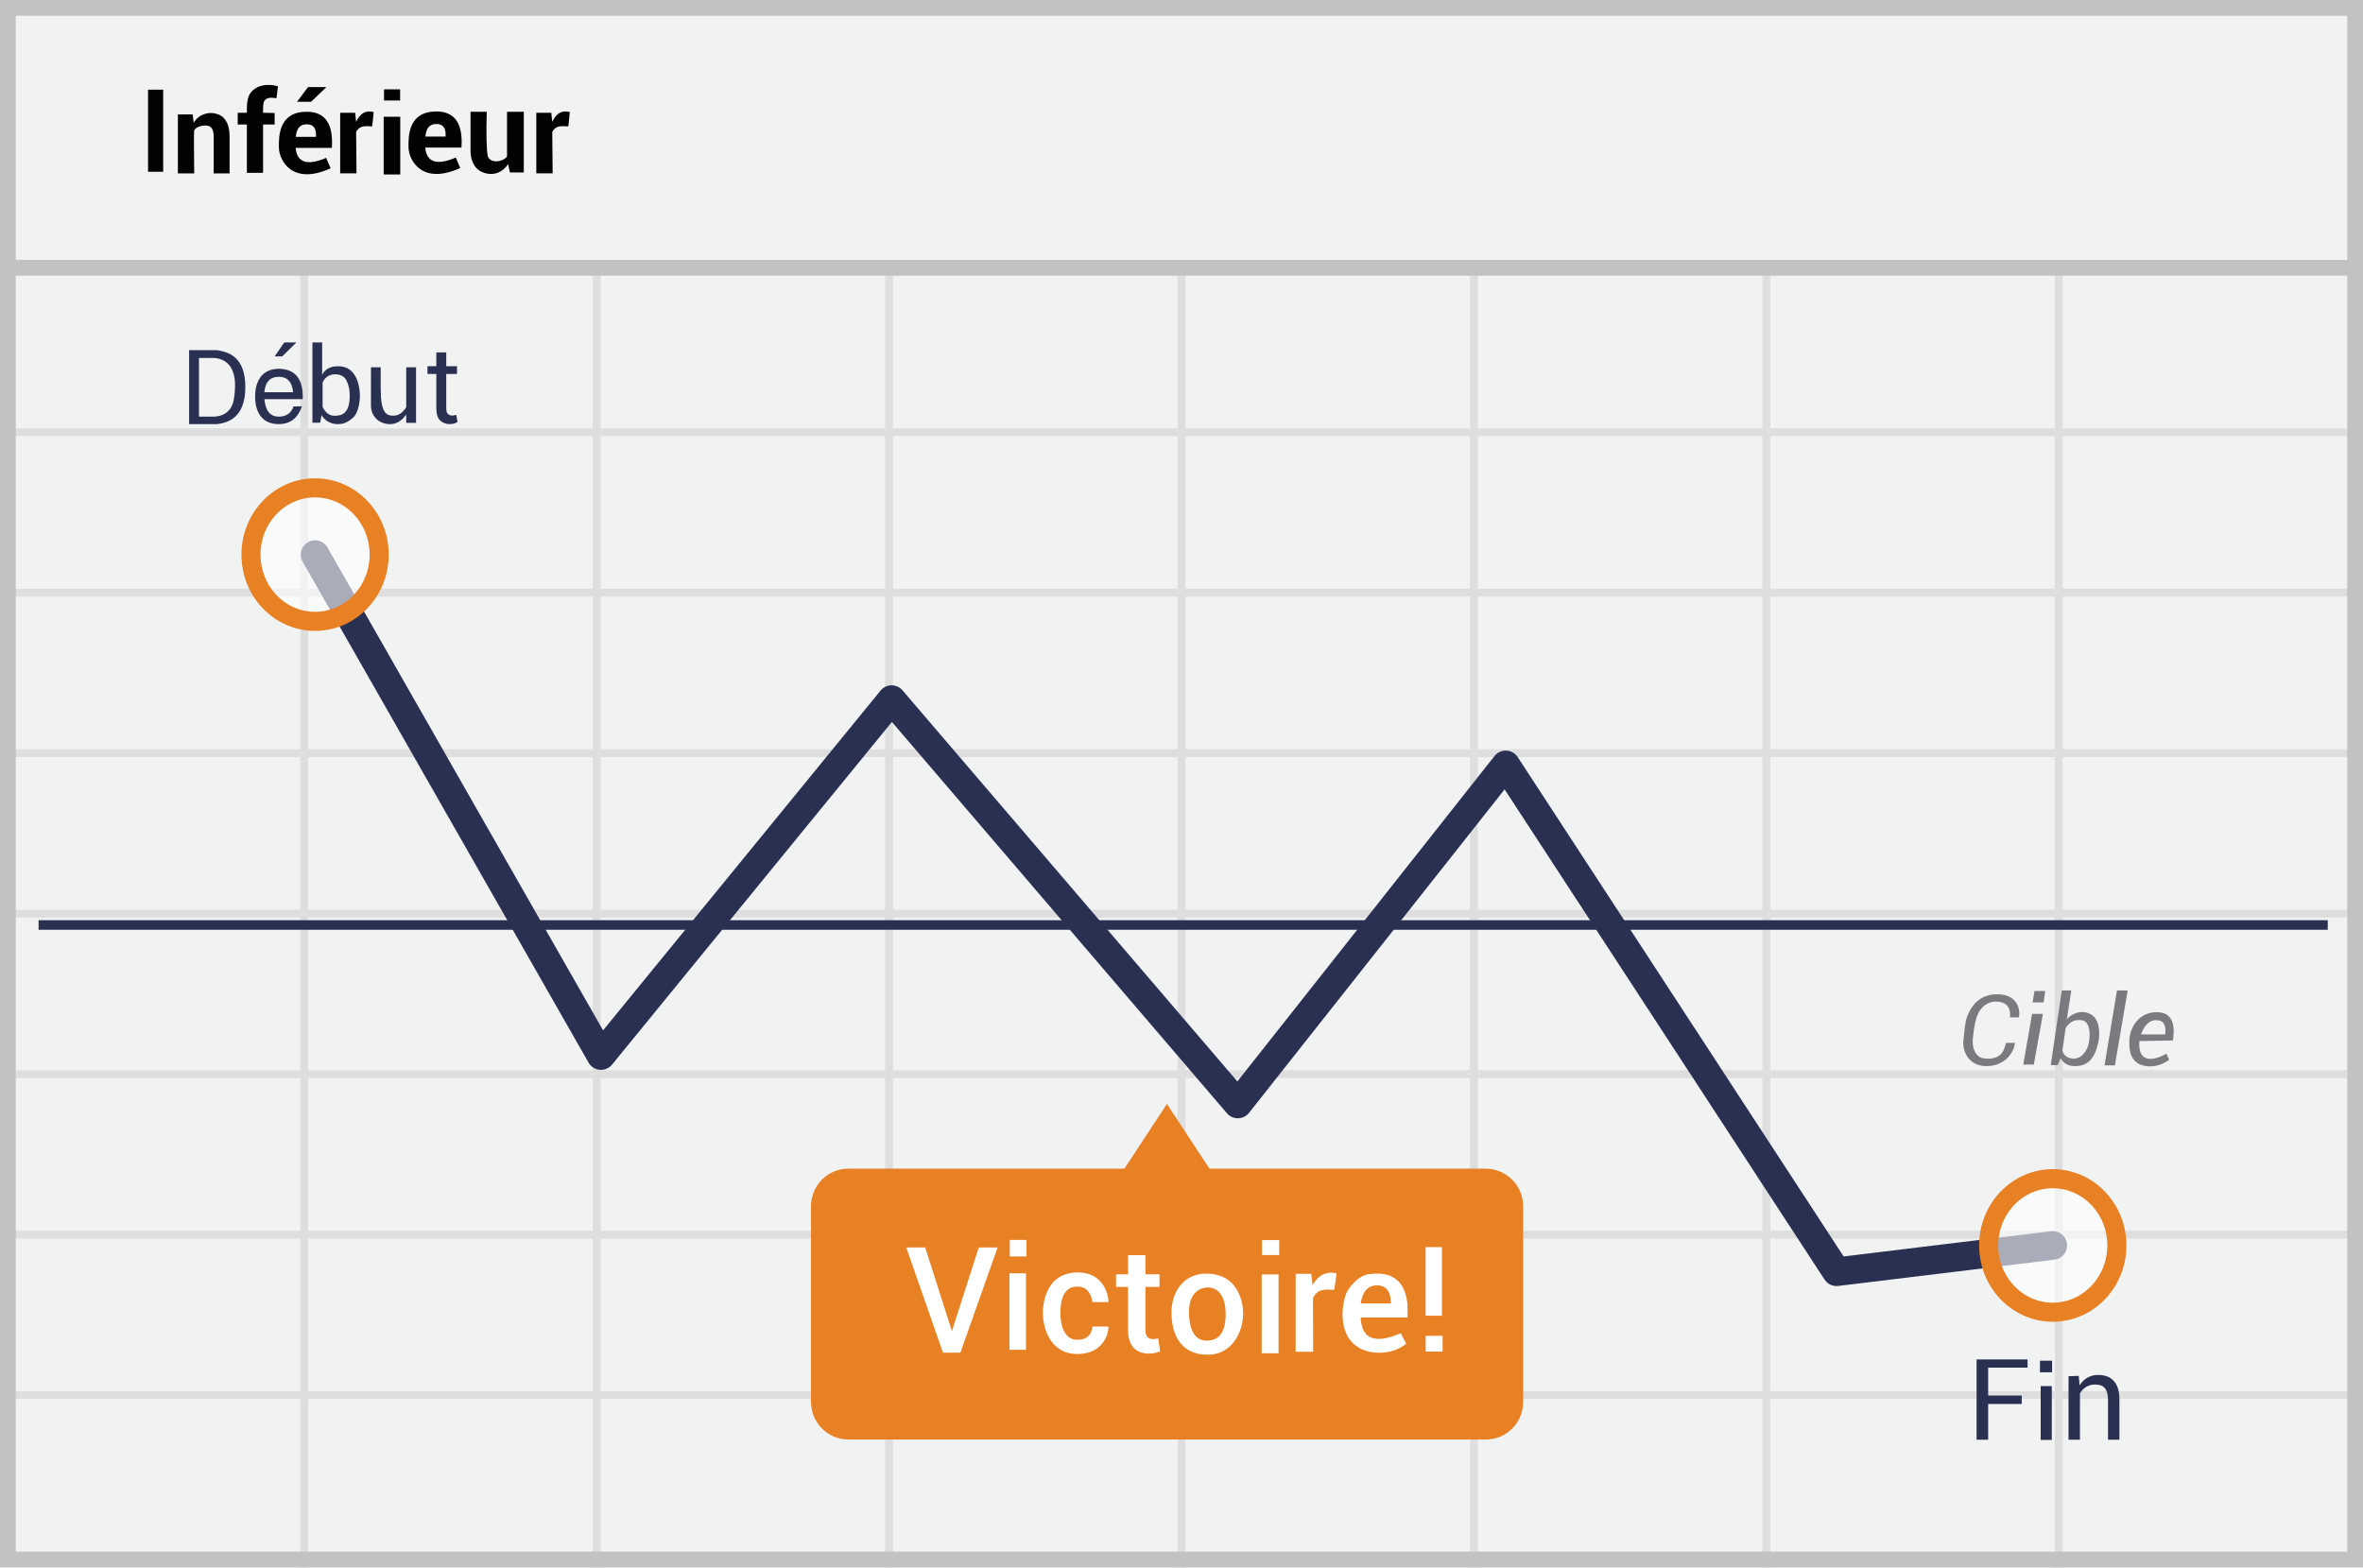
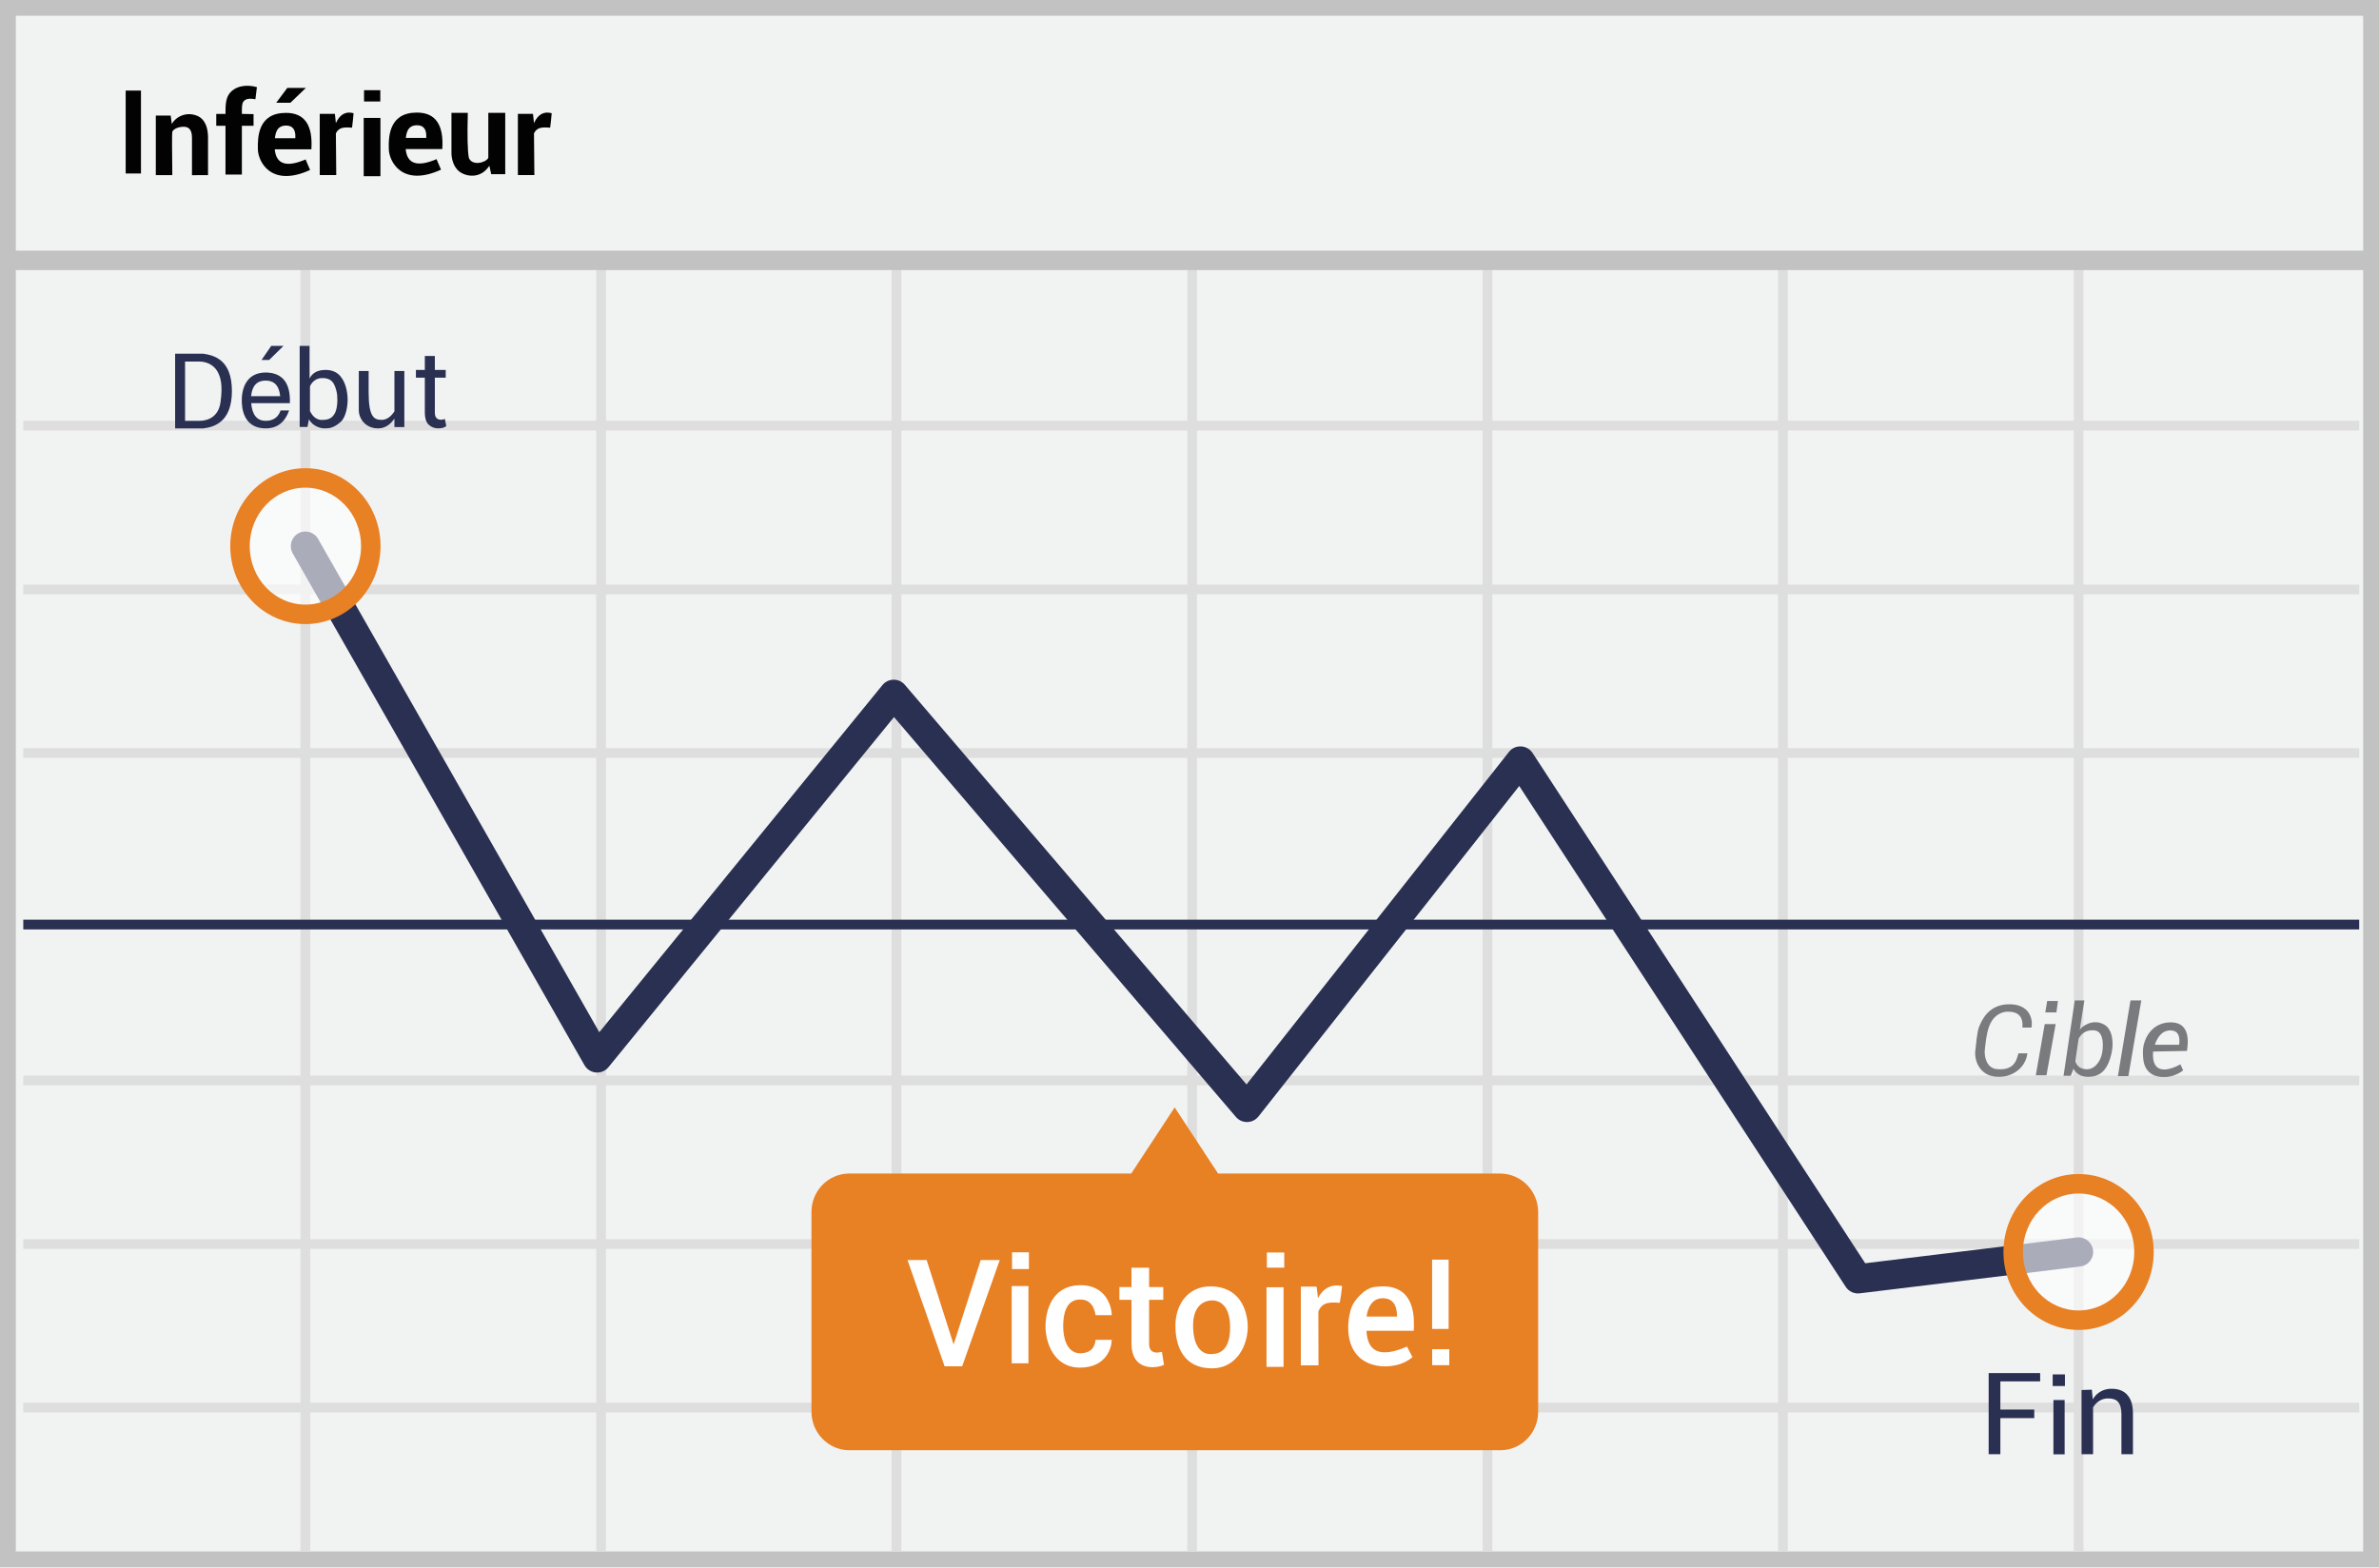
- <svg xmlns="http://www.w3.org/2000/svg" width="300" height="199" viewBox="0 0 300 199">
-   <g fill="none" fill-rule="evenodd">
-     <path fill="#F1F2F2" d="M0 0h300v199H0z" />
-     <path d="M39.125 55.375V74.75H75.25V55.375H39.125zm0-1H75.25V34h1v20.375h36.125V34h1v20.375H149.5V34h1v20.375h36.125V34h1v20.375h36.125V34h1v20.375h36.125V34h1v20.375H299.5v1h-37.625V74.75H299.5v1h-37.625v19.375H299.5v1h-37.625V115.5H299.5v1h-37.625v19.375H299.5v1h-37.625v19.375H299.5v1h-37.625v19.375H299.5v1h-37.625V199h-1v-21.375H224.75V199h-1v-21.375h-36.125V199h-1v-21.375H150.5V199h-1v-21.375h-36.125V199h-1v-21.375H76.25V199h-1v-21.375H39.125V199h-1v-21.375H1.5v-1h36.625V157.25H1.5v-1h36.625v-19.375H1.5v-1h36.625V116.5H1.5v-1h36.625V96.125H1.5v-1h36.625V75.75H1.5v-1h36.625V55.375H1.5v-1h36.625V34h1v20.375zm221.75 1H224.75V74.75h36.125V55.375zm-37.125 0h-36.125V74.75h36.125V55.375zm-37.125 0H150.5V74.75h36.125V55.375zm-37.125 0h-36.125V74.75H149.5V55.375zm-37.125 0H76.25V74.75h36.125V55.375zM39.125 75.75v19.375H75.25V75.75H39.125zm221.75 0H224.75v19.375h36.125V75.75zm-37.125 0h-36.125v19.375h36.125V75.75zm-37.125 0H150.5v19.375h36.125V75.75zm-37.125 0h-36.125v19.375H149.5V75.75zm-37.125 0H76.25v19.375h36.125V75.75zm-73.25 20.375V115.5H75.25V96.125H39.125zm221.75 0H224.75V115.5h36.125V96.125zm-37.125 0h-36.125V115.5h36.125V96.125zm-37.125 0H150.5V115.5h36.125V96.125zm-37.125 0h-36.125V115.5H149.5V96.125zm-37.125 0H76.25V115.5h36.125V96.125zM39.125 116.5v19.375H75.25V116.5H39.125zm221.75 0H224.75v19.375h36.125V116.5zm-37.125 0h-36.125v19.375h36.125V116.5zm-37.125 0H150.5v19.375h36.125V116.5zm-37.125 0h-36.125v19.375H149.5V116.5zm-37.125 0H76.25v19.375h36.125V116.5zm-73.25 20.375v19.375H75.25v-19.375H39.125zm221.75 0H224.75v19.375h36.125v-19.375zm-37.125 0h-36.125v19.375h36.125v-19.375zm-37.125 0H150.5v19.375h36.125v-19.375zm-37.125 0h-36.125v19.375H149.5v-19.375zm-37.125 0H76.25v19.375h36.125v-19.375zm-73.25 20.375v19.375H75.25V157.25H39.125zm221.75 0H224.75v19.375h36.125V157.25zm-37.125 0h-36.125v19.375h36.125V157.25zm-37.125 0H150.5v19.375h36.125V157.25zm-37.125 0h-36.125v19.375H149.5V157.25zm-37.125 0H76.25v19.375h36.125V157.25z" fill="#DFDEDE" />
-     <path stroke="#C2C2C2" stroke-width="2" d="M1 1h298v197H1z" />
-     <path fill="#C2C2C2" d="M0 33h300v2H0z" />
-     <g transform="translate(4 61.378)">
-       <path d="M.9 56.063h290.625" stroke="#2A3052" stroke-width="1.211" stroke-linejoin="round" />
-       <path stroke="#2A3052" stroke-width="3.633" stroke-linecap="round" stroke-linejoin="round" d="M36 9.037l36.3 63.6 36.9-45.187 43.95 51.337 34.012-43.05 42 64.35 27.45-3.337" />
-       <path d="M184.613 87H149.55l-5.4-8.213-5.4 8.213h-35.063c-2.624 0-4.724 2.138-4.724 4.8v24.788c0 2.662 2.137 4.8 4.725 4.8h80.962c2.625 0 4.725-2.138 4.725-4.8V91.8c0-2.662-2.137-4.8-4.762-4.8z" fill="#E88024" fill-rule="nonzero" />
-       <ellipse cx="8.363" cy="10.5" rx="8.137" ry="8.475" opacity=".6" transform="translate(248.25 86.25)" fill="#FFF" fill-rule="nonzero" />
-       <ellipse stroke="#E88024" stroke-width="2.422" cx="256.613" cy="96.75" rx="8.137" ry="8.475" />
-       <ellipse cx="9" cy="9.037" rx="8.137" ry="8.475" opacity=".6" transform="translate(27)" fill="#FFF" fill-rule="nonzero" />
-       <ellipse stroke="#E88024" stroke-width="2.422" cx="36" cy="9.037" rx="8.137" ry="8.475" />
-     </g>
-     <g fill="#2A3052">
-       <path d="M263.908 174.688l.117 1.213a2.647 2.647 0 0 1 2.35-1.33c.861 0 1.527.234 1.997.782.47.51.704 1.292.704 2.35v5.09h-1.448v-5.051c0-.705-.157-1.214-.431-1.527-.274-.314-.705-.431-1.253-.431-.43 0-.783.117-1.096.313-.314.196-.588.47-.783.822v5.874h-1.45v-8.066l1.293-.04zM257.413 172.6v1.042h-5.002v3.542h4.261v1.074h-4.261v4.535h-1.47v-10.194zM259.08 175.984h1.41v6.829h-1.41zM258.987 172.763v1.466h1.54v-1.466z" />
-     </g>
-     <g fill="#2A3052">
-       <path d="M56.654 44.747v1.75h1.365v.98h-1.365v4.375c0 .35.07.56.21.7.14.14.315.21.56.21.07 0 .14 0 .245-.035a.506.506 0 0 0 .245-.07l.175.91a2.33 2.33 0 0 1-.42.21c-.175.035-.385.07-.56.07a1.715 1.715 0 0 1-1.26-.49c-.315-.315-.455-.84-.455-1.505v-4.375h-1.12v-.98h1.12v-1.75h1.26zM38.433 50.677H33.57c.125 1.482.733 2.222 1.825 2.222 1.638 0 1.866-1.388 1.866-1.301l1.075-.005c-.524 1.503-1.504 2.255-2.94 2.255-2.156 0-2.911-1.524-3.002-3.17-.091-1.647.457-3.856 3.02-3.856 2.1.039 3.107 1.324 3.019 3.855zm-1.22-.875c-.123-1.309-.731-1.963-1.826-1.963-1.095 0-1.704.654-1.827 1.963h3.653zM51.573 46.635h1.246v7.05h-1.246V52.64c-.395.511-1.047 1.332-2.355 1.194-1.308-.139-2.117-1.164-2.123-2.296-.006-1.13.006-5.285 0-4.902h1.236v2.671c0 3.125.687 3.47 1.626 3.47.94 0 1.4-.793 1.616-1.058-.01-1.485-.01-3.18 0-5.083zM39.665 43.48H40.9v4.108c.357-.725 1.029-1.087 2.013-1.087 1.478 0 1.944.892 2.124 1.148.18.256.54.99.64 2.165.085 1.018-.158 2.603-.864 3.223-.93.817-1.528.811-2.027.811-.5 0-1.438-.24-1.96-1.133l-.18.956h-.982v-10.19zm1.292 8.19c.37.744.866 1.116 1.489 1.116.934 0 1.27-.264 1.577-.731.351-.535.427-1.578.354-2.379a4.104 4.104 0 0 0-.354-1.284c-.086-.17-.365-.918-1.577-.864-1.006.01-1.46.9-1.49 1.07v3.072zM37.63 43.48l-1.797 1.765h-.961l1.216-1.764zM24.01 44.458h3.523c1.398.211 3.614.76 3.614 4.695 0 3.935-2.265 4.52-3.568 4.695H24.01v-9.39zm1.249.991v7.45h1.783c.342 0 2.332-.003 2.666-2.295.333-2.293-.024-3.193-.303-3.773-.279-.579-1.012-1.382-2.363-1.382h-1.783z" />
-     </g>
-     <g opacity=".9" fill="#6D6E71">
-       <path d="M256.868 135.162h1.34l1.154-6.432h-1.374zM259.648 125.828l-.191 1.435h-1.401l.24-1.435zM268.767 125.752h1.358l-1.624 9.514h-1.316zM275.041 133.788c.07.172.152.356.344.764-1.446 1.101-3.109.951-3.886.496-1.17-.686-1.17-1.96-1.164-2.944.008-1.257.931-3.594 3.503-3.594 2.571 0 2.149 2.777 2.024 3.594-.263 0-1.681.025-4.254.077-.239 3.054 2.069 2.37 3.433 1.607zm-.155-2.456c.15-1.206-.22-1.809-1.111-1.809-1.336 0-1.804 1.416-1.954 1.809h3.065zM255.184 129.168h1.13c.24-1.179-.33-2.988-2.885-2.93-2.554.058-3.368 2.074-3.668 2.777-.3.702-.406 2.341-.507 3.182-.102.84.362 2.87 2.456 3.129 2.093.259 3.868-1.051 4.1-2.917h-1.125c-.202.575-.346 2.219-2.728 1.982-1.296-.128-1.605-1.605-1.494-2.493.112-.888.17-1.866.537-2.883.442-1.23 1.406-1.85 2.36-1.85 1.334 0 1.941.668 1.824 2.003zM262.403 129.452c.055-.249 1.517-1.533 3.066-.656.974.552 1.256 2.125.902 3.659-.407 1.76-1.141 2.64-2.309 2.846-1.708.3-2.314-.656-2.452-.972a10.18 10.18 0 0 1-.359.902h-.899l1.412-9.479h1.204c-.414 2.633-.602 3.866-.565 3.7zm-.571 3.944c.187.615.629.951 1.324 1.01 1 .085 1.874-.867 2.07-2.182.193-1.304 0-2.605-.986-2.703-.902-.089-1.566.257-1.992 1.039l-.416 2.836z" />
-     </g>
-     <g fill="#FFF">
-       <path d="M178.685 167.278h-5.943c.13 2.744 1.829 3.407 5.093 1.99l.694 1.335a4.852 4.852 0 0 1-2.075 1.004c-1.615.35-3.192.082-4.286-.724-2.373-1.75-1.767-5.425-1.244-6.691.244-.592 1.447-2.26 2.876-2.422 1.296-.146 4.502-.454 4.885 3.856.03.877.03 1.428 0 1.652zm-2.1-1.787c0-1.534-.606-2.3-1.82-2.3-1.822 0-2.007 2.3-2.007 2.3h3.826zM128.153 161.66h2.104v9.712h-2.104zM128.195 157.421v2.104h2.123v-2.104zM160.18 161.81h2.142v10.004h-2.143zM160.222 157.444v1.899h2.187v-1.899zM124.258 158.387h2.395l-4.723 13.356h-2.21l-4.664-13.356h2.408l3.39 10.62zM138.698 165.319c.904.002 1.58.002 2.03 0 0-1.063-.727-3.89-4.111-3.768-3.384.122-4.212 3.163-4.212 5.18s1.028 5.18 4.339 5.18c3.31 0 3.983-2.518 3.983-3.488h-2.029c-.123 1.122-.767 1.682-1.931 1.682-1.748 0-2.142-2.054-2.142-3.374 0-1.32.25-3.285 1.992-3.377 1.16-.061 1.854.594 2.081 1.965zM143.21 159.358h2.213v2.43h1.782v1.604h-1.782v5.464c0 .37.002 1.487 1.61 1.069.118.781.205 1.324.26 1.63-.574.35-4.084 1.1-4.084-2.699v-5.464h-1.52v-1.604h1.52v-2.43zM153.12 161.701c2.764 0 4.264 1.685 4.643 4.21.379 2.525-.984 6.09-4.448 6.09-3.465 0-4.585-2.633-4.585-5.359s1.626-4.941 4.39-4.941zm.025 1.77c-.822.077-2.278.652-2.193 3.377.085 2.726 1.277 3.366 2.193 3.366.916 0 2.46-.253 2.46-3.354 0-3.1-1.638-3.468-2.46-3.39zM169.681 161.653c-.09.856-.19 1.56-.298 2.113-1.077-.07-2.196-.172-2.685 1.087l.014 6.773h-2.218v-9.894h1.973c.094.66.153 1.142.176 1.444.682-1.273 1.695-1.78 3.038-1.523z" />
-       <g>
-         <path d="M180.991 158.34h2.079v8.71h-2.079zM183.149 169.599v2.008H181v-2.008z" />
+ <svg xmlns="http://www.w3.org/2000/svg" width="299px" height="197px" viewBox="0 0 299 197" version="1.1">
+   <g id="Page-1" stroke="none" stroke-width="1" fill="none" fill-rule="evenodd">
+     <g id="lower">
+       <g id="Group">
+         <polygon id="Path" fill="#F1F2F2" points="0 0 299 0 299 197 0 197" />
+         <path d="M1.987,1.98 L1.987,195.02 L297.013,195.02 L297.013,1.98 L1.987,1.98 Z M299,0 L299,197 L0,197 L0,0 L299,0 Z" id="Path" fill="#C2C2C2" fill-rule="nonzero" />
+         <g id="Group-3" transform="translate(0, 31)">
+           <path d="M2.926,23.113 L2.926,21.89 L296.51,21.89 L296.51,23.113 L2.926,23.113 Z M2.926,43.711 L2.926,42.488 L296.51,42.488 L296.51,43.711 L2.926,43.711 Z M2.926,64.271 L2.926,63.047 L296.51,63.047 L296.51,64.271 L2.926,64.271 Z M2.926,105.428 L2.926,104.205 L296.51,104.205 L296.51,105.428 L2.926,105.428 Z M2.926,125.988 L2.926,124.765 L296.51,124.765 L296.51,125.988 L2.926,125.988 Z M2.926,146.548 L2.926,145.325 L296.51,145.325 L296.51,146.548 L2.926,146.548 Z M37.772,1.942 L38.995,1.942 L38.995,164.068 L37.772,164.068 L37.772,1.942 Z M74.934,1.942 L76.157,1.942 L76.157,164.068 L74.934,164.068 L74.934,1.942 Z M112.058,1.942 L113.281,1.942 L113.281,164.068 L112.058,164.068 L112.058,1.942 Z M149.22,1.942 L150.443,1.942 L150.443,164.068 L149.22,164.068 L149.22,1.942 Z M186.344,1.942 L187.567,1.942 L187.567,164.068 L186.344,164.068 L186.344,1.942 Z M223.468,1.942 L224.692,1.942 L224.692,164.068 L223.468,164.068 L223.468,1.942 Z M260.63,1.942 L261.854,1.942 L261.854,164.068 L260.63,164.068 L260.63,1.942 Z" id="Shape" fill="#DFDEDE" fill-rule="nonzero" />
+           <polygon id="Path" fill="#2A3052" fill-rule="nonzero" points="2.926 85.83 2.926 84.607 296.51 84.607 296.51 85.83" />
+           <polygon id="Path" fill="#C2C2C2" fill-rule="nonzero" points="0.805 2.951 0.805 0.504 298.631 0.504 298.631 2.951" />
+           <path d="M112.362,59.138 L76.475,103.145 C75.661,104.144 74.097,104.014 73.459,102.894 L36.789,38.559 C36.287,37.679 36.594,36.558 37.475,36.056 C38.355,35.554 39.476,35.861 39.978,36.742 L75.322,98.752 L110.907,55.116 C111.63,54.229 112.98,54.213 113.723,55.083 L156.669,105.316 L189.644,63.522 C190.422,62.537 191.937,62.605 192.622,63.657 L234.426,127.793 L261.02,124.555 C262.026,124.432 262.941,125.149 263.064,126.155 C263.186,127.161 262.47,128.075 261.464,128.198 L233.734,131.574 C233.04,131.658 232.357,131.341 231.975,130.754 L190.943,67.801 L158.167,109.343 C157.45,110.251 156.083,110.278 155.331,109.399 L112.362,59.138 Z" id="Path" fill="#2A3052" fill-rule="nonzero" />
+           <path d="M188.509,116.514 L153.09,116.514 L147.635,108.206 L142.18,116.514 L106.76,116.514 C104.108,116.514 101.987,118.676 101.987,121.369 L101.987,146.443 C101.987,149.136 104.146,151.298 106.76,151.298 L188.547,151.298 C191.199,151.298 193.32,149.136 193.32,146.443 L193.32,121.369 C193.32,118.676 191.161,116.514 188.509,116.514 Z" id="Path" fill="#E88024" />
+           <g id="Group" opacity="0.6" transform="translate(252.7944, 117.755)" fill="#FFFFFF">
+             <ellipse id="Oval" cx="8.448" cy="8.621" rx="8.22" ry="8.573" />
+           </g>
+           <path d="M261.242,136.173 C256.015,136.173 251.798,131.775 251.798,126.376 C251.798,120.977 256.015,116.58 261.242,116.58 C266.469,116.58 270.686,120.977 270.686,126.376 C270.686,131.775 266.469,136.173 261.242,136.173 Z M261.242,133.726 C265.095,133.726 268.239,130.447 268.239,126.376 C268.239,122.306 265.095,119.027 261.242,119.027 C257.389,119.027 254.245,122.306 254.245,126.376 C254.245,130.447 257.389,133.726 261.242,133.726 Z" id="Oval" fill="#E88024" fill-rule="nonzero" />
+           <g id="Group" opacity="0.6" transform="translate(29.29186, 28.50856)" fill="#FFFFFF">
+             <ellipse id="Oval" cx="9.092" cy="9.142" rx="8.22" ry="8.573" />
+           </g>
+           <path d="M38.383,47.447 C33.156,47.447 28.94,43.05 28.94,37.65 C28.94,32.251 33.156,27.854 38.383,27.854 C43.611,27.854 47.827,32.251 47.827,37.65 C47.827,43.05 43.611,47.447 38.383,47.447 Z M38.383,45 C42.236,45 45.38,41.721 45.38,37.65 C45.38,33.58 42.236,30.301 38.383,30.301 C34.531,30.301 31.387,33.58 31.387,37.65 C31.387,41.721 34.531,45 38.383,45 Z" id="Oval" fill="#E88024" fill-rule="nonzero" />
+         </g>
      </g>
-     </g>
-     <g fill="#020202">
-       <path d="M24.656 22.012h-2.074v-7.486h1.873c.067.5.113.854.138 1.064.512-.939 1.873-1.622 3.259-1.002.442.198 1.294.785 1.294 2.75v4.674l-2.017.009v-4.683c0-1.143-.471-1.46-1.221-1.397-.756.064-1.114.362-1.252.607-.045.2-.045 2.022 0 5.464zM61.795 14.188H59.74v5.017c0 .52.132 1.682.988 2.354.768.604 2.62 1.033 3.777-.723l.233 1.059h1.761v-7.707h-2.127v5.654c-.277.592-2.024 1.082-2.445 0-.166-.858-.21-2.743-.132-5.654zM68.088 14.316h1.902l.123 1.153c.505-1.097 1.247-1.51 2.227-1.239a45.615 45.615 0 0 1-.192 1.816c-.708-.013-1.577-.208-2.035.718l.049 5.243h-2.074v-7.691zM37.533 18.773c.17 1.878 1.463 2.302 3.877 1.271.222.502.41.943.564 1.322-4.873 2.226-6.525-1-6.564-2.593-.04-1.593.039-4.585 3.535-4.585 2.33 0 3.393 1.528 3.188 4.585h-4.6zm2.584-1.4c-.007-.253.161-1.59-1.16-1.59-1.323 0-1.338 1.247-1.409 1.59h2.569zM53.988 18.734c.17 1.878 1.463 2.302 3.878 1.272.221.501.409.942.563 1.322-4.872 2.225-6.525-1.001-6.564-2.594-.039-1.593.04-4.584 3.535-4.584 2.33 0 3.393 1.528 3.188 4.584h-4.6zm2.584-1.4c-.006-.252.162-1.59-1.16-1.59-1.323 0-1.337 1.248-1.408 1.59h2.568zM35.29 10.947c-.07.472-.103.823-.189 1.528-.477-.071-1.173-.186-1.516.306-.195.278-.185.732-.185 1.538l1.467.027v1.466H33.4v6.131h-2.06v-6.131H30.18v-1.493h1.159c.024-1.046-.089-2.277.986-3.03 1.074-.754 2.403-.486 2.964-.342zM39.494 12.92h-1.781l1.397-1.868h2.333zM43.188 14.316h1.902l.123 1.153c.505-1.097 1.247-1.51 2.226-1.239a45.615 45.615 0 0 1-.192 1.816c-.707-.013-1.576-.208-2.034.718l.048 5.243h-2.073v-7.691zM48.712 22.15v-7.325h2.103v7.326zM48.754 11.34v1.416h2.044V11.34zM18.795 11.383h1.922v10.426h-1.922z" />
+       <g id="Group" transform="translate(249, 172)" fill="#2A3052" fill-rule="nonzero">
+         <path d="M13.908,2.688 L14.025,3.901 C14.506,3.061 15.407,2.551 16.375,2.571 C17.236,2.571 17.902,2.805 18.372,3.353 C18.842,3.863 19.076,4.645 19.076,5.703 L19.076,10.793 L17.628,10.793 L17.628,5.742 C17.628,5.037 17.471,4.528 17.197,4.215 C16.923,3.901 16.492,3.784 15.944,3.784 C15.514,3.784 15.161,3.901 14.848,4.097 C14.534,4.293 14.26,4.567 14.065,4.919 L14.065,10.793 L12.615,10.793 L12.615,2.727 L13.908,2.687 L13.908,2.688 Z M7.413,0.6 L7.413,1.642 L2.411,1.642 L2.411,5.184 L6.672,5.184 L6.672,6.258 L2.411,6.258 L2.411,10.793 L0.941,10.793 L0.941,0.599 L7.413,0.6 Z M9.08,3.984 L10.49,3.984 L10.49,10.813 L9.08,10.813 L9.08,3.984 Z M8.987,0.763 L8.987,2.229 L10.527,2.229 L10.527,0.763 L8.987,0.763 Z" id="Shape" />
+       </g>
+       <g id="Group" transform="translate(22, 43)" fill="#2A3052" fill-rule="nonzero">
+         <path d="M32.654,1.747 L32.654,3.497 L34.019,3.497 L34.019,4.477 L32.654,4.477 L32.654,8.852 C32.654,9.202 32.724,9.412 32.864,9.552 C33.004,9.692 33.179,9.762 33.424,9.762 C33.494,9.762 33.564,9.762 33.669,9.727 C33.755,9.725 33.84,9.701 33.914,9.657 L34.089,10.567 C33.956,10.651 33.816,10.721 33.669,10.777 C33.494,10.812 33.284,10.847 33.109,10.847 C32.64,10.863 32.184,10.686 31.849,10.357 C31.534,10.042 31.394,9.517 31.394,8.852 L31.394,4.477 L30.274,4.477 L30.274,3.497 L31.394,3.497 L31.394,1.747 L32.654,1.747 Z M14.433,7.677 L9.57,7.677 C9.695,9.159 10.303,9.899 11.395,9.899 C13.033,9.899 13.261,8.511 13.261,8.598 L14.336,8.593 C13.812,10.096 12.832,10.848 11.396,10.848 C9.24,10.848 8.485,9.324 8.394,7.678 C8.303,6.031 8.851,3.822 11.414,3.822 C13.514,3.861 14.521,5.146 14.433,7.677 Z M13.213,6.802 C13.09,5.493 12.482,4.839 11.387,4.839 C10.292,4.839 9.683,5.493 9.56,6.802 L13.213,6.802 Z M27.573,3.635 L28.819,3.635 L28.819,10.685 L27.573,10.685 L27.573,9.64 C27.178,10.151 26.526,10.972 25.218,10.834 C23.91,10.695 23.101,9.67 23.095,8.538 C23.089,7.408 23.101,3.253 23.095,3.636 L24.331,3.636 L24.331,6.307 C24.331,9.432 25.018,9.777 25.957,9.777 C26.897,9.777 27.357,8.984 27.573,8.719 C27.563,7.234 27.563,5.539 27.573,3.636 L27.573,3.635 Z M15.665,0.48 L16.9,0.48 L16.9,4.588 C17.257,3.863 17.929,3.501 18.913,3.501 C20.391,3.501 20.857,4.393 21.037,4.649 C21.217,4.905 21.577,5.639 21.677,6.814 C21.762,7.832 21.519,9.417 20.813,10.037 C19.883,10.854 19.285,10.848 18.786,10.848 C18.286,10.848 17.348,10.608 16.826,9.715 L16.646,10.671 L15.664,10.671 L15.664,0.481 L15.665,0.48 Z M16.957,8.67 C17.327,9.414 17.823,9.786 18.446,9.786 C19.38,9.786 19.716,9.522 20.023,9.055 C20.374,8.52 20.45,7.477 20.377,6.676 C20.33,6.232 20.21,5.798 20.023,5.392 C19.937,5.222 19.658,4.474 18.446,4.528 C17.44,4.538 16.986,5.428 16.956,5.598 L16.956,8.67 L16.957,8.67 Z M13.63,0.48 L11.833,2.245 L10.872,2.245 L12.088,0.481 L13.63,0.48 Z M0.01,1.458 L3.533,1.458 C4.931,1.669 7.147,2.218 7.147,6.153 C7.147,10.088 4.882,10.673 3.579,10.848 L0.01,10.848 L0.01,1.458 Z M1.259,2.449 L1.259,9.899 L3.042,9.899 C3.384,9.899 5.374,9.896 5.708,7.604 C6.041,5.311 5.684,4.411 5.405,3.831 C5.126,3.252 4.393,2.449 3.042,2.449 L1.259,2.449 Z" id="Shape" />
+       </g>
+       <g id="Group" opacity="0.9" transform="translate(248, 125)" fill="#6D6E71" fill-rule="nonzero">
+         <path d="M7.868,10.162 L9.208,10.162 L10.362,3.73 L8.988,3.73 L7.868,10.162 Z M10.648,0.828 L10.457,2.263 L9.056,2.263 L9.296,0.828 L10.648,0.828 Z M19.767,0.752 L21.125,0.752 L19.501,10.266 L18.185,10.266 L19.767,0.752 Z M26.041,8.788 C26.111,8.96 26.193,9.144 26.385,9.552 C24.939,10.653 23.276,10.503 22.499,10.048 C21.329,9.362 21.329,8.088 21.335,7.104 C21.343,5.847 22.266,3.51 24.838,3.51 C27.409,3.51 26.987,6.287 26.862,7.104 C26.599,7.104 25.181,7.129 22.608,7.181 C22.369,10.235 24.677,9.551 26.041,8.788 Z M25.886,6.332 C26.036,5.126 25.666,4.523 24.775,4.523 C23.439,4.523 22.971,5.939 22.821,6.332 L25.886,6.332 Z M6.184,4.168 L7.314,4.168 C7.554,2.989 6.984,1.18 4.429,1.238 C1.875,1.296 1.061,3.312 0.761,4.015 C0.461,4.717 0.355,6.356 0.254,7.197 C0.152,8.037 0.616,10.067 2.71,10.326 C4.803,10.585 6.578,9.275 6.81,7.409 L5.685,7.409 C5.483,7.984 5.339,9.628 2.957,9.391 C1.661,9.263 1.352,7.786 1.463,6.898 C1.575,6.01 1.633,5.032 2,4.015 C2.442,2.785 3.406,2.165 4.36,2.165 C5.694,2.165 6.301,2.833 6.184,4.168 Z M13.403,4.452 C13.458,4.203 14.92,2.919 16.469,3.796 C17.443,4.348 17.725,5.921 17.371,7.455 C16.964,9.215 16.23,10.095 15.062,10.301 C13.354,10.601 12.748,9.645 12.61,9.329 C12.505,9.635 12.385,9.936 12.251,10.231 L11.352,10.231 L12.764,0.752 L13.968,0.752 C13.554,3.385 13.366,4.618 13.403,4.452 Z M12.832,8.396 C13.019,9.011 13.461,9.347 14.156,9.406 C15.156,9.491 16.03,8.539 16.226,7.224 C16.419,5.92 16.226,4.619 15.24,4.521 C14.338,4.432 13.674,4.778 13.248,5.56 L12.832,8.396 Z" id="Shape" />
+       </g>
+       <g id="Group-18" transform="translate(114, 157)" fill="#FFFFFF" fill-rule="nonzero">
+         <path d="M63.685,10.278 L57.742,10.278 C57.872,13.022 59.571,13.685 62.835,12.268 L63.529,13.603 C62.928,14.099 62.216,14.444 61.454,14.607 C59.839,14.957 58.262,14.689 57.168,13.883 C54.795,12.133 55.401,8.458 55.924,7.192 C56.168,6.6 57.371,4.932 58.8,4.77 C60.096,4.624 63.302,4.316 63.685,8.626 C63.715,9.503 63.715,10.054 63.685,10.278 Z M61.585,8.491 C61.585,6.957 60.979,6.191 59.765,6.191 C57.943,6.191 57.758,8.491 57.758,8.491 L61.584,8.491 L61.585,8.491 Z M13.153,4.66 L15.257,4.66 L15.257,14.372 L13.153,14.372 L13.153,4.66 Z M13.195,0.421 L13.195,2.525 L15.318,2.525 L15.318,0.421 L13.195,0.421 Z M45.18,4.81 L47.322,4.81 L47.322,14.814 L45.179,14.814 L45.18,4.81 Z M45.222,0.444 L45.222,2.343 L47.409,2.343 L47.409,0.444 L45.222,0.444 Z M9.258,1.387 L11.653,1.387 L6.93,14.743 L4.72,14.743 L0.056,1.387 L2.464,1.387 L5.854,12.007 L9.258,1.387 Z M23.698,8.319 C24.602,8.321 25.278,8.321 25.728,8.319 C25.728,7.256 25.001,4.429 21.617,4.551 C18.233,4.673 17.405,7.714 17.405,9.731 C17.405,11.748 18.433,14.911 21.744,14.911 C25.054,14.911 25.727,12.393 25.727,11.423 L23.698,11.423 C23.575,12.545 22.931,13.105 21.767,13.105 C20.019,13.105 19.625,11.051 19.625,9.731 C19.625,8.411 19.875,6.446 21.617,6.354 C22.777,6.293 23.471,6.948 23.698,8.319 Z M28.21,2.358 L30.423,2.358 L30.423,4.788 L32.205,4.788 L32.205,6.392 L30.423,6.392 L30.423,11.856 C30.423,12.226 30.425,13.343 32.033,12.925 C32.151,13.706 32.238,14.249 32.293,14.555 C31.719,14.905 28.209,15.655 28.209,11.856 L28.209,6.392 L26.689,6.392 L26.689,4.788 L28.209,4.788 L28.209,2.358 L28.21,2.358 Z M38.12,4.701 C40.884,4.701 42.384,6.386 42.763,8.911 C43.142,11.436 41.779,15.001 38.315,15.001 C34.85,15.001 33.73,12.368 33.73,9.642 C33.73,6.916 35.356,4.701 38.12,4.701 Z M38.145,6.471 C37.323,6.548 35.867,7.123 35.952,9.848 C36.037,12.574 37.229,13.214 38.145,13.214 C39.061,13.214 40.605,12.961 40.605,9.86 C40.605,6.76 38.967,6.392 38.145,6.47 L38.145,6.471 Z M54.681,4.653 C54.591,5.509 54.491,6.213 54.383,6.766 C53.306,6.696 52.187,6.594 51.698,7.853 L51.712,14.626 L49.494,14.626 L49.494,4.732 L51.467,4.732 C51.561,5.392 51.62,5.874 51.643,6.176 C52.325,4.903 53.338,4.396 54.681,4.653 Z" id="Shape" />
+         <path d="M65.991,1.34 L68.07,1.34 L68.07,10.05 L65.991,10.05 L65.991,1.34 Z M68.149,12.599 L68.149,14.607 L66,14.607 L66,12.599 L68.149,12.599 Z" id="Shape" />
+       </g>
+       <g id="Group" transform="translate(15, 10)" fill="#020202" fill-rule="nonzero">
+         <path d="M6.656,12.012 L4.582,12.012 L4.582,4.526 L6.455,4.526 C6.522,5.026 6.568,5.38 6.593,5.59 C7.105,4.651 8.466,3.968 9.852,4.588 C10.294,4.786 11.146,5.373 11.146,7.338 L11.146,12.012 L9.129,12.021 L9.129,7.338 C9.129,6.195 8.658,5.878 7.908,5.941 C7.152,6.005 6.794,6.303 6.656,6.548 C6.611,6.748 6.611,8.57 6.656,12.012 Z M43.795,4.188 L41.74,4.188 L41.74,9.205 C41.74,9.725 41.872,10.887 42.728,11.559 C43.496,12.163 45.348,12.592 46.505,10.836 L46.738,11.895 L48.499,11.895 L48.499,4.188 L46.372,4.188 L46.372,9.842 C46.095,10.434 44.348,10.924 43.927,9.842 C43.761,8.984 43.717,7.099 43.795,4.188 Z M50.088,4.316 L51.99,4.316 L52.113,5.469 C52.618,4.372 53.36,3.959 54.34,4.23 C54.288,4.837 54.224,5.442 54.148,6.046 C53.44,6.033 52.571,5.838 52.113,6.764 L52.162,12.007 L50.088,12.007 L50.088,4.316 Z M19.533,8.773 C19.703,10.651 20.996,11.075 23.41,10.044 C23.632,10.546 23.82,10.987 23.974,11.366 C19.101,13.592 17.449,10.366 17.41,8.773 C17.37,7.18 17.449,4.188 20.945,4.188 C23.275,4.188 24.338,5.716 24.133,8.773 L19.533,8.773 Z M22.117,7.373 C22.11,7.12 22.278,5.783 20.957,5.783 C19.634,5.783 19.619,7.03 19.548,7.373 L22.117,7.373 Z M35.988,8.734 C36.158,10.612 37.451,11.036 39.866,10.006 C40.087,10.507 40.275,10.948 40.429,11.328 C35.557,13.553 33.904,10.327 33.865,8.734 C33.826,7.141 33.905,4.15 37.4,4.15 C39.73,4.15 40.793,5.678 40.588,8.734 L35.988,8.734 Z M38.572,7.334 C38.566,7.082 38.734,5.744 37.412,5.744 C36.089,5.744 36.075,6.992 36.004,7.334 L38.572,7.334 Z M17.29,0.947 C17.22,1.419 17.187,1.77 17.101,2.475 C16.624,2.404 15.928,2.289 15.585,2.781 C15.39,3.059 15.4,3.513 15.4,4.319 L16.867,4.346 L16.867,5.812 L15.4,5.812 L15.4,11.943 L13.34,11.943 L13.34,5.812 L12.18,5.812 L12.18,4.319 L13.339,4.319 C13.363,3.273 13.25,2.042 14.325,1.289 C15.399,0.535 16.728,0.803 17.289,0.947 L17.29,0.947 Z M21.494,2.92 L19.713,2.92 L21.11,1.052 L23.443,1.052 L21.494,2.92 Z M25.188,4.316 L27.09,4.316 L27.213,5.469 C27.718,4.372 28.46,3.959 29.439,4.23 C29.387,4.837 29.323,5.442 29.247,6.046 C28.54,6.033 27.671,5.838 27.213,6.764 L27.261,12.007 L25.188,12.007 L25.188,4.316 Z M30.712,12.15 L30.712,4.825 L32.815,4.825 L32.815,12.151 L30.712,12.15 Z M30.754,1.34 L30.754,2.756 L32.798,2.756 L32.798,1.34 L30.754,1.34 Z M0.795,1.383 L2.717,1.383 L2.717,11.809 L0.795,11.809 L0.795,1.383 Z" id="Shape" />
+       </g>
    </g>
  </g>
</svg>
